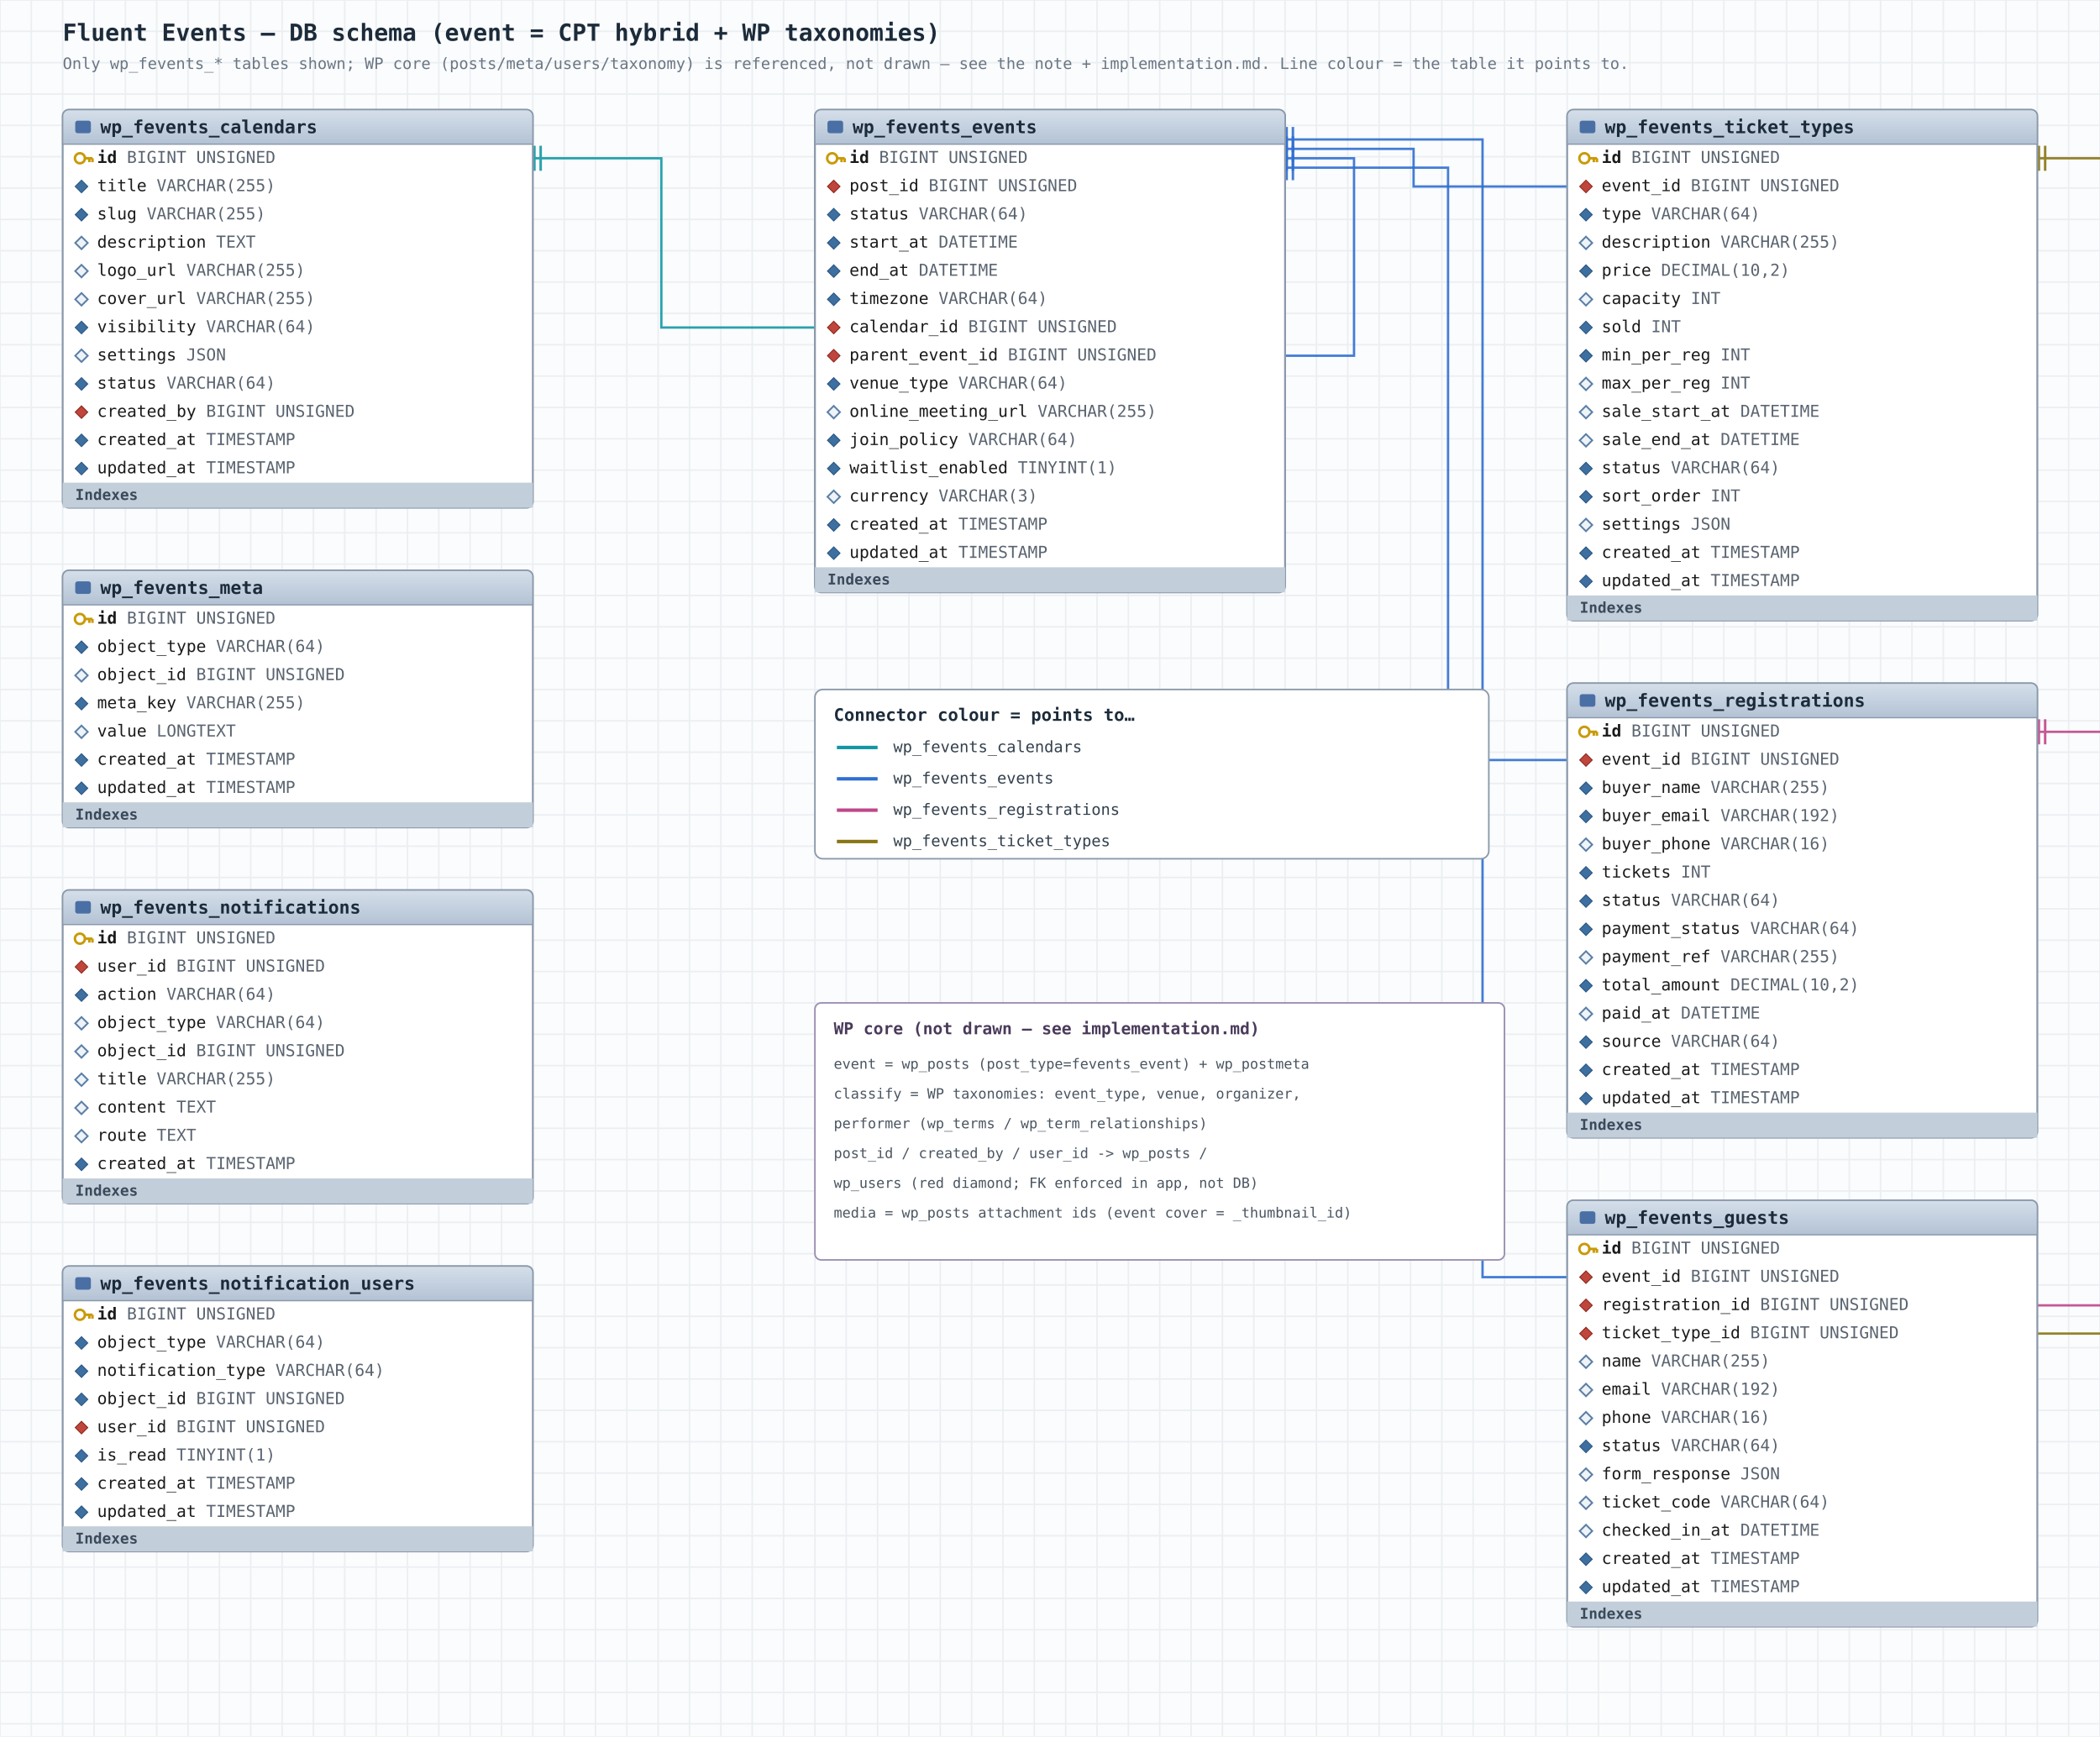
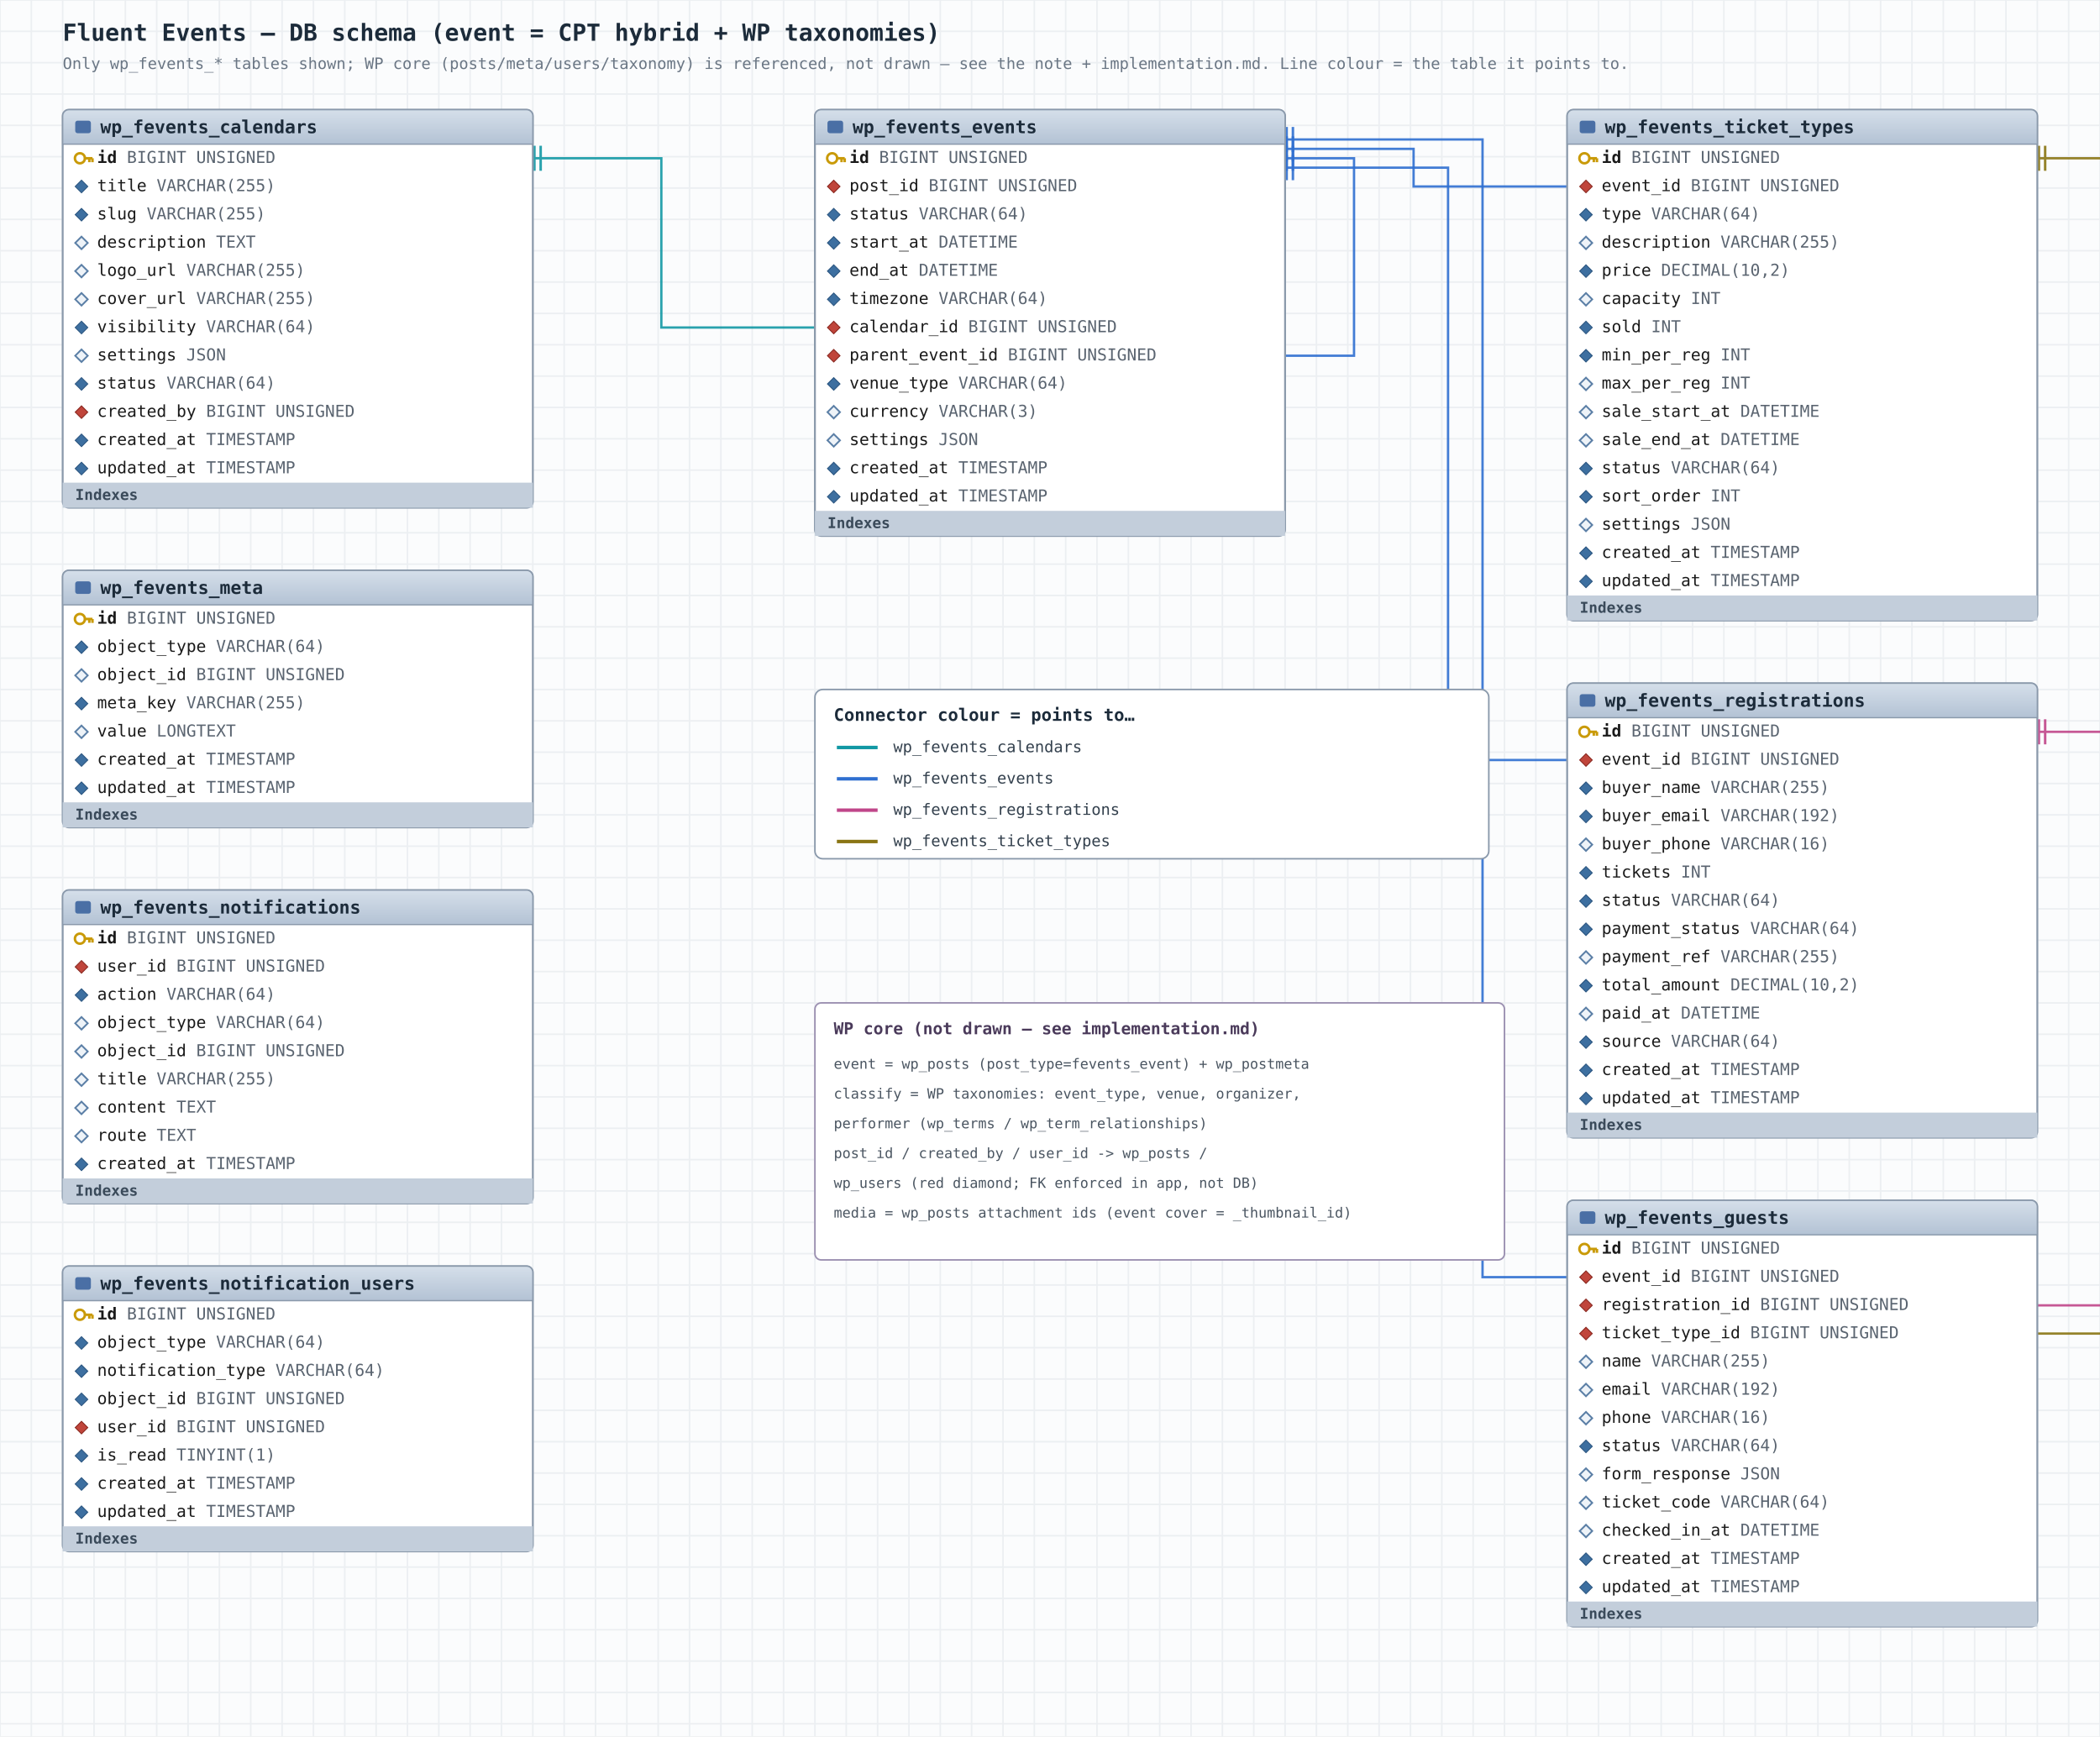
<svg xmlns="http://www.w3.org/2000/svg" width="1340" height="1108" viewBox="0 0 1340 1108" font-family="Menlo,Consolas,monospace">
  <defs>
    <linearGradient id="tb" x1="0" y1="0" x2="0" y2="1">
      <stop offset="0" stop-color="#d5dfea" />
      <stop offset="1" stop-color="#b3c2d4" />
    </linearGradient>
    <linearGradient id="tt" x1="0" y1="0" x2="0" y2="1">
      <stop offset="0" stop-color="#e2daf0" />
      <stop offset="1" stop-color="#cdc0e6" />
    </linearGradient>
    <marker id="cf_c1298a4" markerWidth="22" markerHeight="22" refX="17" refY="11" orient="auto" markerUnits="userSpaceOnUse">
      <path d="M17,11 L3,3 M17,11 L3,11 M17,11 L3,19" fill="none" stroke="#1298a4" stroke-width="1.6" />
    </marker>
    <marker id="one_c1298a4" markerWidth="16" markerHeight="22" refX="12" refY="11" orient="auto" markerUnits="userSpaceOnUse">
      <path d="M7,3 L7,19 M11,3 L11,19" fill="none" stroke="#1298a4" stroke-width="1.6" />
    </marker>
    <marker id="cf_c2f6fd0" markerWidth="22" markerHeight="22" refX="17" refY="11" orient="auto" markerUnits="userSpaceOnUse">
      <path d="M17,11 L3,3 M17,11 L3,11 M17,11 L3,19" fill="none" stroke="#2f6fd0" stroke-width="1.6" />
    </marker>
    <marker id="one_c2f6fd0" markerWidth="16" markerHeight="22" refX="12" refY="11" orient="auto" markerUnits="userSpaceOnUse">
      <path d="M7,3 L7,19 M11,3 L11,19" fill="none" stroke="#2f6fd0" stroke-width="1.6" />
    </marker>
    <marker id="cf_cc0468a" markerWidth="22" markerHeight="22" refX="17" refY="11" orient="auto" markerUnits="userSpaceOnUse">
      <path d="M17,11 L3,3 M17,11 L3,11 M17,11 L3,19" fill="none" stroke="#c0468a" stroke-width="1.6" />
    </marker>
    <marker id="one_cc0468a" markerWidth="16" markerHeight="22" refX="12" refY="11" orient="auto" markerUnits="userSpaceOnUse">
      <path d="M7,3 L7,19 M11,3 L11,19" fill="none" stroke="#c0468a" stroke-width="1.6" />
    </marker>
    <marker id="cf_c8a7514" markerWidth="22" markerHeight="22" refX="17" refY="11" orient="auto" markerUnits="userSpaceOnUse">
      <path d="M17,11 L3,3 M17,11 L3,11 M17,11 L3,19" fill="none" stroke="#8a7514" stroke-width="1.6" />
    </marker>
    <marker id="one_c8a7514" markerWidth="16" markerHeight="22" refX="12" refY="11" orient="auto" markerUnits="userSpaceOnUse">
      <path d="M7,3 L7,19 M11,3 L11,19" fill="none" stroke="#8a7514" stroke-width="1.6" />
    </marker>
  </defs>
  <rect x="0" y="0" width="1340" height="1108" fill="#fbfcfd" />
  <path d="M0,0 V1108 M20,0 V1108 M40,0 V1108 M60,0 V1108 M80,0 V1108 M100,0 V1108 M120,0 V1108 M140,0 V1108 M160,0 V1108 M180,0 V1108 M200,0 V1108 M220,0 V1108 M240,0 V1108 M260,0 V1108 M280,0 V1108 M300,0 V1108 M320,0 V1108 M340,0 V1108 M360,0 V1108 M380,0 V1108 M400,0 V1108 M420,0 V1108 M440,0 V1108 M460,0 V1108 M480,0 V1108 M500,0 V1108 M520,0 V1108 M540,0 V1108 M560,0 V1108 M580,0 V1108 M600,0 V1108 M620,0 V1108 M640,0 V1108 M660,0 V1108 M680,0 V1108 M700,0 V1108 M720,0 V1108 M740,0 V1108 M760,0 V1108 M780,0 V1108 M800,0 V1108 M820,0 V1108 M840,0 V1108 M860,0 V1108 M880,0 V1108 M900,0 V1108 M920,0 V1108 M940,0 V1108 M960,0 V1108 M980,0 V1108 M1000,0 V1108 M1020,0 V1108 M1040,0 V1108 M1060,0 V1108 M1080,0 V1108 M1100,0 V1108 M1120,0 V1108 M1140,0 V1108 M1160,0 V1108 M1180,0 V1108 M1200,0 V1108 M1220,0 V1108 M1240,0 V1108 M1260,0 V1108 M1280,0 V1108 M1300,0 V1108 M1320,0 V1108 M1340,0 V1108 M0,0 H1340 M0,20 H1340 M0,40 H1340 M0,60 H1340 M0,80 H1340 M0,100 H1340 M0,120 H1340 M0,140 H1340 M0,160 H1340 M0,180 H1340 M0,200 H1340 M0,220 H1340 M0,240 H1340 M0,260 H1340 M0,280 H1340 M0,300 H1340 M0,320 H1340 M0,340 H1340 M0,360 H1340 M0,380 H1340 M0,400 H1340 M0,420 H1340 M0,440 H1340 M0,460 H1340 M0,480 H1340 M0,500 H1340 M0,520 H1340 M0,540 H1340 M0,560 H1340 M0,580 H1340 M0,600 H1340 M0,620 H1340 M0,640 H1340 M0,660 H1340 M0,680 H1340 M0,700 H1340 M0,720 H1340 M0,740 H1340 M0,760 H1340 M0,780 H1340 M0,800 H1340 M0,820 H1340 M0,840 H1340 M0,860 H1340 M0,880 H1340 M0,900 H1340 M0,920 H1340 M0,940 H1340 M0,960 H1340 M0,980 H1340 M0,1000 H1340 M0,1020 H1340 M0,1040 H1340 M0,1060 H1340 M0,1080 H1340 M0,1100 H1340" stroke="#eceff2" stroke-width="1" />
  <text x="40" y="26" font-size="15" font-weight="700" fill="#1c2b3a">Fluent Events — DB schema (event = CPT hybrid + WP taxonomies)</text>
  <text x="40" y="44" font-size="10" fill="#6a7684">Only wp_fevents_* tables shown; WP core (posts/meta/users/taxonomy) is referenced, not drawn — see the note + implementation.md. Line colour = the table it points to.</text>
  <path d="M520,209 H422.0 V101 H340" fill="none" stroke="#1298a4" stroke-width="1.5" opacity="0.9" marker-start="url(#cf_c1298a4)" marker-end="url(#one_c1298a4)" />
  <path d="M820,227 H864 V101 H820" fill="none" stroke="#2f6fd0" stroke-width="1.5" opacity="0.9" marker-start="url(#cf_c2f6fd0)" marker-end="url(#one_c2f6fd0)" />
  <path d="M1000,119 H902.0 V95 H820" fill="none" stroke="#2f6fd0" stroke-width="1.5" opacity="0.9" marker-start="url(#cf_c2f6fd0)" marker-end="url(#one_c2f6fd0)" />
  <path d="M1000,485 H924.0 V107 H820" fill="none" stroke="#2f6fd0" stroke-width="1.5" opacity="0.9" marker-start="url(#cf_c2f6fd0)" marker-end="url(#one_c2f6fd0)" />
  <path d="M1000,815 H946.0 V89 H820" fill="none" stroke="#2f6fd0" stroke-width="1.5" opacity="0.9" marker-start="url(#cf_c2f6fd0)" marker-end="url(#one_c2f6fd0)" />
  <path d="M1300,833 H1344 V467 H1300" fill="none" stroke="#c0468a" stroke-width="1.5" opacity="0.9" marker-start="url(#cf_cc0468a)" marker-end="url(#one_cc0468a)" />
  <path d="M1300,851 H1366 V101 H1300" fill="none" stroke="#8a7514" stroke-width="1.5" opacity="0.9" marker-start="url(#cf_c8a7514)" marker-end="url(#one_c8a7514)" />
  <g>
    <rect x="40" y="70" width="300" height="254" rx="4" fill="#fff" stroke="#8a99ab" stroke-width="1.2" />
    <path d="M40,74 a4,4 0 0 1 4,-4 h292 a4,4 0 0 1 4,4 v18 h-300 z" fill="url(#tb)" stroke="#8a99ab" stroke-width="0.8" />
    <rect x="48" y="77" width="10" height="8" rx="1.5" fill="#4a6fa5" />
    <text x="64" y="85" font-size="11.5" font-weight="700" fill="#1c2b3a">wp_fevents_calendars</text>
    <circle cx="51" cy="101" r="3.2" fill="none" stroke="#c99a08" stroke-width="1.6" />
    <path d="M53.5,101 L59,101 M57,101 L57,103.5 M59,101 L59,103.5" stroke="#c99a08" stroke-width="1.6" fill="none" />
    <text x="62" y="104" font-size="10.5" fill="#1a1a1a">
      <tspan font-weight="700">id</tspan>
      <tspan fill="#5a6470">BIGINT UNSIGNED</tspan>
    </text>
    <path d="M52,115 L56,119 L52,123 L48,119 Z" fill="#3d6fa0" stroke="#2a5580" stroke-width="0.6" />
    <text x="62" y="122" font-size="10.5" fill="#1a1a1a">
      <tspan font-weight="400">title</tspan>
      <tspan fill="#5a6470">VARCHAR(255)</tspan>
    </text>
    <path d="M52,133 L56,137 L52,141 L48,137 Z" fill="#3d6fa0" stroke="#2a5580" stroke-width="0.6" />
    <text x="62" y="140" font-size="10.5" fill="#1a1a1a">
      <tspan font-weight="400">slug</tspan>
      <tspan fill="#5a6470">VARCHAR(255)</tspan>
    </text>
    <path d="M52,151 L56,155 L52,159 L48,155 Z" fill="#eef3f8" stroke="#5b7fa6" stroke-width="1.1" />
    <text x="62" y="158" font-size="10.5" fill="#1a1a1a">
      <tspan font-weight="400">description</tspan>
      <tspan fill="#5a6470">TEXT</tspan>
    </text>
    <path d="M52,169 L56,173 L52,177 L48,173 Z" fill="#eef3f8" stroke="#5b7fa6" stroke-width="1.1" />
    <text x="62" y="176" font-size="10.5" fill="#1a1a1a">
      <tspan font-weight="400">logo_url</tspan>
      <tspan fill="#5a6470">VARCHAR(255)</tspan>
    </text>
    <path d="M52,187 L56,191 L52,195 L48,191 Z" fill="#eef3f8" stroke="#5b7fa6" stroke-width="1.1" />
    <text x="62" y="194" font-size="10.5" fill="#1a1a1a">
      <tspan font-weight="400">cover_url</tspan>
      <tspan fill="#5a6470">VARCHAR(255)</tspan>
    </text>
    <path d="M52,205 L56,209 L52,213 L48,209 Z" fill="#3d6fa0" stroke="#2a5580" stroke-width="0.6" />
    <text x="62" y="212" font-size="10.5" fill="#1a1a1a">
      <tspan font-weight="400">visibility</tspan>
      <tspan fill="#5a6470">VARCHAR(64)</tspan>
    </text>
    <path d="M52,223 L56,227 L52,231 L48,227 Z" fill="#eef3f8" stroke="#5b7fa6" stroke-width="1.1" />
    <text x="62" y="230" font-size="10.5" fill="#1a1a1a">
      <tspan font-weight="400">settings</tspan>
      <tspan fill="#5a6470">JSON</tspan>
    </text>
    <path d="M52,241 L56,245 L52,249 L48,245 Z" fill="#3d6fa0" stroke="#2a5580" stroke-width="0.6" />
    <text x="62" y="248" font-size="10.5" fill="#1a1a1a">
      <tspan font-weight="400">status</tspan>
      <tspan fill="#5a6470">VARCHAR(64)</tspan>
    </text>
    <path d="M52,259 L56,263 L52,267 L48,263 Z" fill="#c0453b" stroke="#8a2820" stroke-width="0.6" />
    <text x="62" y="266" font-size="10.5" fill="#1a1a1a">
      <tspan font-weight="400">created_by</tspan>
      <tspan fill="#5a6470">BIGINT UNSIGNED</tspan>
    </text>
    <path d="M52,277 L56,281 L52,285 L48,281 Z" fill="#3d6fa0" stroke="#2a5580" stroke-width="0.6" />
    <text x="62" y="284" font-size="10.5" fill="#1a1a1a">
      <tspan font-weight="400">created_at</tspan>
      <tspan fill="#5a6470">TIMESTAMP</tspan>
    </text>
    <path d="M52,295 L56,299 L52,303 L48,299 Z" fill="#3d6fa0" stroke="#2a5580" stroke-width="0.6" />
    <text x="62" y="302" font-size="10.5" fill="#1a1a1a">
      <tspan font-weight="400">updated_at</tspan>
      <tspan fill="#5a6470">TIMESTAMP</tspan>
    </text>
    <rect x="40" y="308" width="300" height="16" fill="#c3cedb" />
    <text x="48" y="319" font-size="9.5" font-weight="700" fill="#3a4a5a">Indexes</text>
  </g>
  <g>
    <rect x="40" y="364" width="300" height="164" rx="4" fill="#fff" stroke="#8a99ab" stroke-width="1.2" />
    <path d="M40,368 a4,4 0 0 1 4,-4 h292 a4,4 0 0 1 4,4 v18 h-300 z" fill="url(#tb)" stroke="#8a99ab" stroke-width="0.8" />
    <rect x="48" y="371" width="10" height="8" rx="1.5" fill="#4a6fa5" />
    <text x="64" y="379" font-size="11.5" font-weight="700" fill="#1c2b3a">wp_fevents_meta</text>
    <circle cx="51" cy="395" r="3.2" fill="none" stroke="#c99a08" stroke-width="1.6" />
    <path d="M53.5,395 L59,395 M57,395 L57,397.5 M59,395 L59,397.5" stroke="#c99a08" stroke-width="1.6" fill="none" />
    <text x="62" y="398" font-size="10.5" fill="#1a1a1a">
      <tspan font-weight="700">id</tspan>
      <tspan fill="#5a6470">BIGINT UNSIGNED</tspan>
    </text>
    <path d="M52,409 L56,413 L52,417 L48,413 Z" fill="#3d6fa0" stroke="#2a5580" stroke-width="0.6" />
    <text x="62" y="416" font-size="10.5" fill="#1a1a1a">
      <tspan font-weight="400">object_type</tspan>
      <tspan fill="#5a6470">VARCHAR(64)</tspan>
    </text>
    <path d="M52,427 L56,431 L52,435 L48,431 Z" fill="#eef3f8" stroke="#5b7fa6" stroke-width="1.1" />
    <text x="62" y="434" font-size="10.5" fill="#1a1a1a">
      <tspan font-weight="400">object_id</tspan>
      <tspan fill="#5a6470">BIGINT UNSIGNED</tspan>
    </text>
    <path d="M52,445 L56,449 L52,453 L48,449 Z" fill="#3d6fa0" stroke="#2a5580" stroke-width="0.6" />
    <text x="62" y="452" font-size="10.5" fill="#1a1a1a">
      <tspan font-weight="400">meta_key</tspan>
      <tspan fill="#5a6470">VARCHAR(255)</tspan>
    </text>
    <path d="M52,463 L56,467 L52,471 L48,467 Z" fill="#eef3f8" stroke="#5b7fa6" stroke-width="1.1" />
    <text x="62" y="470" font-size="10.5" fill="#1a1a1a">
      <tspan font-weight="400">value</tspan>
      <tspan fill="#5a6470">LONGTEXT</tspan>
    </text>
    <path d="M52,481 L56,485 L52,489 L48,485 Z" fill="#3d6fa0" stroke="#2a5580" stroke-width="0.6" />
    <text x="62" y="488" font-size="10.5" fill="#1a1a1a">
      <tspan font-weight="400">created_at</tspan>
      <tspan fill="#5a6470">TIMESTAMP</tspan>
    </text>
    <path d="M52,499 L56,503 L52,507 L48,503 Z" fill="#3d6fa0" stroke="#2a5580" stroke-width="0.6" />
    <text x="62" y="506" font-size="10.5" fill="#1a1a1a">
      <tspan font-weight="400">updated_at</tspan>
      <tspan fill="#5a6470">TIMESTAMP</tspan>
    </text>
    <rect x="40" y="512" width="300" height="16" fill="#c3cedb" />
    <text x="48" y="523" font-size="9.5" font-weight="700" fill="#3a4a5a">Indexes</text>
  </g>
  <g>
    <rect x="40" y="568" width="300" height="200" rx="4" fill="#fff" stroke="#8a99ab" stroke-width="1.2" />
    <path d="M40,572 a4,4 0 0 1 4,-4 h292 a4,4 0 0 1 4,4 v18 h-300 z" fill="url(#tb)" stroke="#8a99ab" stroke-width="0.8" />
    <rect x="48" y="575" width="10" height="8" rx="1.5" fill="#4a6fa5" />
    <text x="64" y="583" font-size="11.5" font-weight="700" fill="#1c2b3a">wp_fevents_notifications</text>
    <circle cx="51" cy="599" r="3.2" fill="none" stroke="#c99a08" stroke-width="1.6" />
    <path d="M53.5,599 L59,599 M57,599 L57,601.5 M59,599 L59,601.5" stroke="#c99a08" stroke-width="1.6" fill="none" />
    <text x="62" y="602" font-size="10.5" fill="#1a1a1a">
      <tspan font-weight="700">id</tspan>
      <tspan fill="#5a6470">BIGINT UNSIGNED</tspan>
    </text>
    <path d="M52,613 L56,617 L52,621 L48,617 Z" fill="#c0453b" stroke="#8a2820" stroke-width="0.6" />
    <text x="62" y="620" font-size="10.5" fill="#1a1a1a">
      <tspan font-weight="400">user_id</tspan>
      <tspan fill="#5a6470">BIGINT UNSIGNED</tspan>
    </text>
    <path d="M52,631 L56,635 L52,639 L48,635 Z" fill="#3d6fa0" stroke="#2a5580" stroke-width="0.6" />
    <text x="62" y="638" font-size="10.5" fill="#1a1a1a">
      <tspan font-weight="400">action</tspan>
      <tspan fill="#5a6470">VARCHAR(64)</tspan>
    </text>
    <path d="M52,649 L56,653 L52,657 L48,653 Z" fill="#eef3f8" stroke="#5b7fa6" stroke-width="1.1" />
    <text x="62" y="656" font-size="10.5" fill="#1a1a1a">
      <tspan font-weight="400">object_type</tspan>
      <tspan fill="#5a6470">VARCHAR(64)</tspan>
    </text>
    <path d="M52,667 L56,671 L52,675 L48,671 Z" fill="#eef3f8" stroke="#5b7fa6" stroke-width="1.1" />
    <text x="62" y="674" font-size="10.5" fill="#1a1a1a">
      <tspan font-weight="400">object_id</tspan>
      <tspan fill="#5a6470">BIGINT UNSIGNED</tspan>
    </text>
    <path d="M52,685 L56,689 L52,693 L48,689 Z" fill="#eef3f8" stroke="#5b7fa6" stroke-width="1.1" />
    <text x="62" y="692" font-size="10.5" fill="#1a1a1a">
      <tspan font-weight="400">title</tspan>
      <tspan fill="#5a6470">VARCHAR(255)</tspan>
    </text>
    <path d="M52,703 L56,707 L52,711 L48,707 Z" fill="#eef3f8" stroke="#5b7fa6" stroke-width="1.1" />
    <text x="62" y="710" font-size="10.5" fill="#1a1a1a">
      <tspan font-weight="400">content</tspan>
      <tspan fill="#5a6470">TEXT</tspan>
    </text>
    <path d="M52,721 L56,725 L52,729 L48,725 Z" fill="#eef3f8" stroke="#5b7fa6" stroke-width="1.1" />
    <text x="62" y="728" font-size="10.5" fill="#1a1a1a">
      <tspan font-weight="400">route</tspan>
      <tspan fill="#5a6470">TEXT</tspan>
    </text>
    <path d="M52,739 L56,743 L52,747 L48,743 Z" fill="#3d6fa0" stroke="#2a5580" stroke-width="0.6" />
    <text x="62" y="746" font-size="10.5" fill="#1a1a1a">
      <tspan font-weight="400">created_at</tspan>
      <tspan fill="#5a6470">TIMESTAMP</tspan>
    </text>
    <rect x="40" y="752" width="300" height="16" fill="#c3cedb" />
    <text x="48" y="763" font-size="9.5" font-weight="700" fill="#3a4a5a">Indexes</text>
  </g>
  <g>
    <rect x="40" y="808" width="300" height="182" rx="4" fill="#fff" stroke="#8a99ab" stroke-width="1.2" />
    <path d="M40,812 a4,4 0 0 1 4,-4 h292 a4,4 0 0 1 4,4 v18 h-300 z" fill="url(#tb)" stroke="#8a99ab" stroke-width="0.8" />
    <rect x="48" y="815" width="10" height="8" rx="1.5" fill="#4a6fa5" />
    <text x="64" y="823" font-size="11.5" font-weight="700" fill="#1c2b3a">wp_fevents_notification_users</text>
    <circle cx="51" cy="839" r="3.2" fill="none" stroke="#c99a08" stroke-width="1.6" />
    <path d="M53.5,839 L59,839 M57,839 L57,841.5 M59,839 L59,841.5" stroke="#c99a08" stroke-width="1.6" fill="none" />
    <text x="62" y="842" font-size="10.5" fill="#1a1a1a">
      <tspan font-weight="700">id</tspan>
      <tspan fill="#5a6470">BIGINT UNSIGNED</tspan>
    </text>
    <path d="M52,853 L56,857 L52,861 L48,857 Z" fill="#3d6fa0" stroke="#2a5580" stroke-width="0.6" />
    <text x="62" y="860" font-size="10.5" fill="#1a1a1a">
      <tspan font-weight="400">object_type</tspan>
      <tspan fill="#5a6470">VARCHAR(64)</tspan>
    </text>
    <path d="M52,871 L56,875 L52,879 L48,875 Z" fill="#3d6fa0" stroke="#2a5580" stroke-width="0.6" />
    <text x="62" y="878" font-size="10.5" fill="#1a1a1a">
      <tspan font-weight="400">notification_type</tspan>
      <tspan fill="#5a6470">VARCHAR(64)</tspan>
    </text>
    <path d="M52,889 L56,893 L52,897 L48,893 Z" fill="#3d6fa0" stroke="#2a5580" stroke-width="0.6" />
    <text x="62" y="896" font-size="10.5" fill="#1a1a1a">
      <tspan font-weight="400">object_id</tspan>
      <tspan fill="#5a6470">BIGINT UNSIGNED</tspan>
    </text>
    <path d="M52,907 L56,911 L52,915 L48,911 Z" fill="#c0453b" stroke="#8a2820" stroke-width="0.6" />
    <text x="62" y="914" font-size="10.5" fill="#1a1a1a">
      <tspan font-weight="400">user_id</tspan>
      <tspan fill="#5a6470">BIGINT UNSIGNED</tspan>
    </text>
    <path d="M52,925 L56,929 L52,933 L48,929 Z" fill="#3d6fa0" stroke="#2a5580" stroke-width="0.6" />
    <text x="62" y="932" font-size="10.5" fill="#1a1a1a">
      <tspan font-weight="400">is_read</tspan>
      <tspan fill="#5a6470">TINYINT(1)</tspan>
    </text>
    <path d="M52,943 L56,947 L52,951 L48,947 Z" fill="#3d6fa0" stroke="#2a5580" stroke-width="0.6" />
    <text x="62" y="950" font-size="10.5" fill="#1a1a1a">
      <tspan font-weight="400">created_at</tspan>
      <tspan fill="#5a6470">TIMESTAMP</tspan>
    </text>
    <path d="M52,961 L56,965 L52,969 L48,965 Z" fill="#3d6fa0" stroke="#2a5580" stroke-width="0.6" />
    <text x="62" y="968" font-size="10.5" fill="#1a1a1a">
      <tspan font-weight="400">updated_at</tspan>
      <tspan fill="#5a6470">TIMESTAMP</tspan>
    </text>
    <rect x="40" y="974" width="300" height="16" fill="#c3cedb" />
    <text x="48" y="985" font-size="9.5" font-weight="700" fill="#3a4a5a">Indexes</text>
  </g>
  <g>
-     <rect x="520" y="70" width="300" height="308" rx="4" fill="#fff" stroke="#8a99ab" stroke-width="1.2" />
+     <rect x="520" y="70" width="300" height="272" rx="4" fill="#fff" stroke="#8a99ab" stroke-width="1.2" />
    <path d="M520,74 a4,4 0 0 1 4,-4 h292 a4,4 0 0 1 4,4 v18 h-300 z" fill="url(#tb)" stroke="#8a99ab" stroke-width="0.8" />
    <rect x="528" y="77" width="10" height="8" rx="1.5" fill="#4a6fa5" />
    <text x="544" y="85" font-size="11.5" font-weight="700" fill="#1c2b3a">wp_fevents_events</text>
    <circle cx="531" cy="101" r="3.2" fill="none" stroke="#c99a08" stroke-width="1.6" />
    <path d="M533.5,101 L539,101 M537,101 L537,103.5 M539,101 L539,103.5" stroke="#c99a08" stroke-width="1.6" fill="none" />
    <text x="542" y="104" font-size="10.5" fill="#1a1a1a">
      <tspan font-weight="700">id</tspan>
      <tspan fill="#5a6470">BIGINT UNSIGNED</tspan>
    </text>
    <path d="M532,115 L536,119 L532,123 L528,119 Z" fill="#c0453b" stroke="#8a2820" stroke-width="0.6" />
    <text x="542" y="122" font-size="10.5" fill="#1a1a1a">
      <tspan font-weight="400">post_id</tspan>
      <tspan fill="#5a6470">BIGINT UNSIGNED</tspan>
    </text>
    <path d="M532,133 L536,137 L532,141 L528,137 Z" fill="#3d6fa0" stroke="#2a5580" stroke-width="0.6" />
    <text x="542" y="140" font-size="10.5" fill="#1a1a1a">
      <tspan font-weight="400">status</tspan>
      <tspan fill="#5a6470">VARCHAR(64)</tspan>
    </text>
    <path d="M532,151 L536,155 L532,159 L528,155 Z" fill="#3d6fa0" stroke="#2a5580" stroke-width="0.6" />
    <text x="542" y="158" font-size="10.5" fill="#1a1a1a">
      <tspan font-weight="400">start_at</tspan>
      <tspan fill="#5a6470">DATETIME</tspan>
    </text>
    <path d="M532,169 L536,173 L532,177 L528,173 Z" fill="#3d6fa0" stroke="#2a5580" stroke-width="0.6" />
    <text x="542" y="176" font-size="10.5" fill="#1a1a1a">
      <tspan font-weight="400">end_at</tspan>
      <tspan fill="#5a6470">DATETIME</tspan>
    </text>
    <path d="M532,187 L536,191 L532,195 L528,191 Z" fill="#3d6fa0" stroke="#2a5580" stroke-width="0.6" />
    <text x="542" y="194" font-size="10.5" fill="#1a1a1a">
      <tspan font-weight="400">timezone</tspan>
      <tspan fill="#5a6470">VARCHAR(64)</tspan>
    </text>
    <path d="M532,205 L536,209 L532,213 L528,209 Z" fill="#c0453b" stroke="#8a2820" stroke-width="0.6" />
    <text x="542" y="212" font-size="10.5" fill="#1a1a1a">
      <tspan font-weight="400">calendar_id</tspan>
      <tspan fill="#5a6470">BIGINT UNSIGNED</tspan>
    </text>
    <path d="M532,223 L536,227 L532,231 L528,227 Z" fill="#c0453b" stroke="#8a2820" stroke-width="0.6" />
    <text x="542" y="230" font-size="10.5" fill="#1a1a1a">
      <tspan font-weight="400">parent_event_id</tspan>
      <tspan fill="#5a6470">BIGINT UNSIGNED</tspan>
    </text>
    <path d="M532,241 L536,245 L532,249 L528,245 Z" fill="#3d6fa0" stroke="#2a5580" stroke-width="0.6" />
    <text x="542" y="248" font-size="10.5" fill="#1a1a1a">
      <tspan font-weight="400">venue_type</tspan>
      <tspan fill="#5a6470">VARCHAR(64)</tspan>
    </text>
    <path d="M532,259 L536,263 L532,267 L528,263 Z" fill="#eef3f8" stroke="#5b7fa6" stroke-width="1.1" />
    <text x="542" y="266" font-size="10.5" fill="#1a1a1a">
-       <tspan font-weight="400">online_meeting_url</tspan>
-       <tspan fill="#5a6470">VARCHAR(255)</tspan>
-     </text>
-     <path d="M532,277 L536,281 L532,285 L528,281 Z" fill="#3d6fa0" stroke="#2a5580" stroke-width="0.6" />
+       <tspan font-weight="400">currency</tspan>
+       <tspan fill="#5a6470">VARCHAR(3)</tspan>
+     </text>
+     <path d="M532,277 L536,281 L532,285 L528,281 Z" fill="#eef3f8" stroke="#5b7fa6" stroke-width="1.1" />
    <text x="542" y="284" font-size="10.5" fill="#1a1a1a">
-       <tspan font-weight="400">join_policy</tspan>
-       <tspan fill="#5a6470">VARCHAR(64)</tspan>
+       <tspan font-weight="400">settings</tspan>
+       <tspan fill="#5a6470">JSON</tspan>
    </text>
    <path d="M532,295 L536,299 L532,303 L528,299 Z" fill="#3d6fa0" stroke="#2a5580" stroke-width="0.6" />
    <text x="542" y="302" font-size="10.5" fill="#1a1a1a">
-       <tspan font-weight="400">waitlist_enabled</tspan>
-       <tspan fill="#5a6470">TINYINT(1)</tspan>
-     </text>
-     <path d="M532,313 L536,317 L532,321 L528,317 Z" fill="#eef3f8" stroke="#5b7fa6" stroke-width="1.1" />
+       <tspan font-weight="400">created_at</tspan>
+       <tspan fill="#5a6470">TIMESTAMP</tspan>
+     </text>
+     <path d="M532,313 L536,317 L532,321 L528,317 Z" fill="#3d6fa0" stroke="#2a5580" stroke-width="0.6" />
    <text x="542" y="320" font-size="10.5" fill="#1a1a1a">
-       <tspan font-weight="400">currency</tspan>
-       <tspan fill="#5a6470">VARCHAR(3)</tspan>
-     </text>
-     <path d="M532,331 L536,335 L532,339 L528,335 Z" fill="#3d6fa0" stroke="#2a5580" stroke-width="0.6" />
-     <text x="542" y="338" font-size="10.5" fill="#1a1a1a">
-       <tspan font-weight="400">created_at</tspan>
-       <tspan fill="#5a6470">TIMESTAMP</tspan>
-     </text>
-     <path d="M532,349 L536,353 L532,357 L528,353 Z" fill="#3d6fa0" stroke="#2a5580" stroke-width="0.6" />
-     <text x="542" y="356" font-size="10.5" fill="#1a1a1a">
      <tspan font-weight="400">updated_at</tspan>
      <tspan fill="#5a6470">TIMESTAMP</tspan>
    </text>
-     <rect x="520" y="362" width="300" height="16" fill="#c3cedb" />
-     <text x="528" y="373" font-size="9.5" font-weight="700" fill="#3a4a5a">Indexes</text>
+     <rect x="520" y="326" width="300" height="16" fill="#c3cedb" />
+     <text x="528" y="337" font-size="9.5" font-weight="700" fill="#3a4a5a">Indexes</text>
  </g>
  <g>
    <rect x="1000" y="70" width="300" height="326" rx="4" fill="#fff" stroke="#8a99ab" stroke-width="1.2" />
    <path d="M1000,74 a4,4 0 0 1 4,-4 h292 a4,4 0 0 1 4,4 v18 h-300 z" fill="url(#tb)" stroke="#8a99ab" stroke-width="0.8" />
    <rect x="1008" y="77" width="10" height="8" rx="1.5" fill="#4a6fa5" />
    <text x="1024" y="85" font-size="11.5" font-weight="700" fill="#1c2b3a">wp_fevents_ticket_types</text>
    <circle cx="1011" cy="101" r="3.2" fill="none" stroke="#c99a08" stroke-width="1.6" />
    <path d="M1013.5,101 L1019,101 M1017,101 L1017,103.5 M1019,101 L1019,103.5" stroke="#c99a08" stroke-width="1.6" fill="none" />
    <text x="1022" y="104" font-size="10.5" fill="#1a1a1a">
      <tspan font-weight="700">id</tspan>
      <tspan fill="#5a6470">BIGINT UNSIGNED</tspan>
    </text>
    <path d="M1012,115 L1016,119 L1012,123 L1008,119 Z" fill="#c0453b" stroke="#8a2820" stroke-width="0.6" />
    <text x="1022" y="122" font-size="10.5" fill="#1a1a1a">
      <tspan font-weight="400">event_id</tspan>
      <tspan fill="#5a6470">BIGINT UNSIGNED</tspan>
    </text>
    <path d="M1012,133 L1016,137 L1012,141 L1008,137 Z" fill="#3d6fa0" stroke="#2a5580" stroke-width="0.6" />
    <text x="1022" y="140" font-size="10.5" fill="#1a1a1a">
      <tspan font-weight="400">type</tspan>
      <tspan fill="#5a6470">VARCHAR(64)</tspan>
    </text>
    <path d="M1012,151 L1016,155 L1012,159 L1008,155 Z" fill="#eef3f8" stroke="#5b7fa6" stroke-width="1.1" />
    <text x="1022" y="158" font-size="10.5" fill="#1a1a1a">
      <tspan font-weight="400">description</tspan>
      <tspan fill="#5a6470">VARCHAR(255)</tspan>
    </text>
    <path d="M1012,169 L1016,173 L1012,177 L1008,173 Z" fill="#3d6fa0" stroke="#2a5580" stroke-width="0.6" />
    <text x="1022" y="176" font-size="10.5" fill="#1a1a1a">
      <tspan font-weight="400">price</tspan>
      <tspan fill="#5a6470">DECIMAL(10,2)</tspan>
    </text>
    <path d="M1012,187 L1016,191 L1012,195 L1008,191 Z" fill="#eef3f8" stroke="#5b7fa6" stroke-width="1.1" />
    <text x="1022" y="194" font-size="10.5" fill="#1a1a1a">
      <tspan font-weight="400">capacity</tspan>
      <tspan fill="#5a6470">INT</tspan>
    </text>
    <path d="M1012,205 L1016,209 L1012,213 L1008,209 Z" fill="#3d6fa0" stroke="#2a5580" stroke-width="0.6" />
    <text x="1022" y="212" font-size="10.5" fill="#1a1a1a">
      <tspan font-weight="400">sold</tspan>
      <tspan fill="#5a6470">INT</tspan>
    </text>
    <path d="M1012,223 L1016,227 L1012,231 L1008,227 Z" fill="#3d6fa0" stroke="#2a5580" stroke-width="0.6" />
    <text x="1022" y="230" font-size="10.5" fill="#1a1a1a">
      <tspan font-weight="400">min_per_reg</tspan>
      <tspan fill="#5a6470">INT</tspan>
    </text>
    <path d="M1012,241 L1016,245 L1012,249 L1008,245 Z" fill="#eef3f8" stroke="#5b7fa6" stroke-width="1.1" />
    <text x="1022" y="248" font-size="10.5" fill="#1a1a1a">
      <tspan font-weight="400">max_per_reg</tspan>
      <tspan fill="#5a6470">INT</tspan>
    </text>
    <path d="M1012,259 L1016,263 L1012,267 L1008,263 Z" fill="#eef3f8" stroke="#5b7fa6" stroke-width="1.1" />
    <text x="1022" y="266" font-size="10.5" fill="#1a1a1a">
      <tspan font-weight="400">sale_start_at</tspan>
      <tspan fill="#5a6470">DATETIME</tspan>
    </text>
    <path d="M1012,277 L1016,281 L1012,285 L1008,281 Z" fill="#eef3f8" stroke="#5b7fa6" stroke-width="1.1" />
    <text x="1022" y="284" font-size="10.5" fill="#1a1a1a">
      <tspan font-weight="400">sale_end_at</tspan>
      <tspan fill="#5a6470">DATETIME</tspan>
    </text>
    <path d="M1012,295 L1016,299 L1012,303 L1008,299 Z" fill="#3d6fa0" stroke="#2a5580" stroke-width="0.6" />
    <text x="1022" y="302" font-size="10.5" fill="#1a1a1a">
      <tspan font-weight="400">status</tspan>
      <tspan fill="#5a6470">VARCHAR(64)</tspan>
    </text>
    <path d="M1012,313 L1016,317 L1012,321 L1008,317 Z" fill="#3d6fa0" stroke="#2a5580" stroke-width="0.6" />
    <text x="1022" y="320" font-size="10.5" fill="#1a1a1a">
      <tspan font-weight="400">sort_order</tspan>
      <tspan fill="#5a6470">INT</tspan>
    </text>
    <path d="M1012,331 L1016,335 L1012,339 L1008,335 Z" fill="#eef3f8" stroke="#5b7fa6" stroke-width="1.1" />
    <text x="1022" y="338" font-size="10.5" fill="#1a1a1a">
      <tspan font-weight="400">settings</tspan>
      <tspan fill="#5a6470">JSON</tspan>
    </text>
    <path d="M1012,349 L1016,353 L1012,357 L1008,353 Z" fill="#3d6fa0" stroke="#2a5580" stroke-width="0.6" />
    <text x="1022" y="356" font-size="10.5" fill="#1a1a1a">
      <tspan font-weight="400">created_at</tspan>
      <tspan fill="#5a6470">TIMESTAMP</tspan>
    </text>
    <path d="M1012,367 L1016,371 L1012,375 L1008,371 Z" fill="#3d6fa0" stroke="#2a5580" stroke-width="0.6" />
    <text x="1022" y="374" font-size="10.5" fill="#1a1a1a">
      <tspan font-weight="400">updated_at</tspan>
      <tspan fill="#5a6470">TIMESTAMP</tspan>
    </text>
    <rect x="1000" y="380" width="300" height="16" fill="#c3cedb" />
    <text x="1008" y="391" font-size="9.5" font-weight="700" fill="#3a4a5a">Indexes</text>
  </g>
  <g>
    <rect x="1000" y="436" width="300" height="290" rx="4" fill="#fff" stroke="#8a99ab" stroke-width="1.2" />
    <path d="M1000,440 a4,4 0 0 1 4,-4 h292 a4,4 0 0 1 4,4 v18 h-300 z" fill="url(#tb)" stroke="#8a99ab" stroke-width="0.8" />
    <rect x="1008" y="443" width="10" height="8" rx="1.5" fill="#4a6fa5" />
    <text x="1024" y="451" font-size="11.5" font-weight="700" fill="#1c2b3a">wp_fevents_registrations</text>
    <circle cx="1011" cy="467" r="3.2" fill="none" stroke="#c99a08" stroke-width="1.6" />
    <path d="M1013.5,467 L1019,467 M1017,467 L1017,469.5 M1019,467 L1019,469.5" stroke="#c99a08" stroke-width="1.6" fill="none" />
    <text x="1022" y="470" font-size="10.5" fill="#1a1a1a">
      <tspan font-weight="700">id</tspan>
      <tspan fill="#5a6470">BIGINT UNSIGNED</tspan>
    </text>
    <path d="M1012,481 L1016,485 L1012,489 L1008,485 Z" fill="#c0453b" stroke="#8a2820" stroke-width="0.6" />
    <text x="1022" y="488" font-size="10.5" fill="#1a1a1a">
      <tspan font-weight="400">event_id</tspan>
      <tspan fill="#5a6470">BIGINT UNSIGNED</tspan>
    </text>
    <path d="M1012,499 L1016,503 L1012,507 L1008,503 Z" fill="#3d6fa0" stroke="#2a5580" stroke-width="0.6" />
    <text x="1022" y="506" font-size="10.5" fill="#1a1a1a">
      <tspan font-weight="400">buyer_name</tspan>
      <tspan fill="#5a6470">VARCHAR(255)</tspan>
    </text>
    <path d="M1012,517 L1016,521 L1012,525 L1008,521 Z" fill="#3d6fa0" stroke="#2a5580" stroke-width="0.6" />
    <text x="1022" y="524" font-size="10.5" fill="#1a1a1a">
      <tspan font-weight="400">buyer_email</tspan>
      <tspan fill="#5a6470">VARCHAR(192)</tspan>
    </text>
    <path d="M1012,535 L1016,539 L1012,543 L1008,539 Z" fill="#eef3f8" stroke="#5b7fa6" stroke-width="1.1" />
    <text x="1022" y="542" font-size="10.5" fill="#1a1a1a">
      <tspan font-weight="400">buyer_phone</tspan>
      <tspan fill="#5a6470">VARCHAR(16)</tspan>
    </text>
    <path d="M1012,553 L1016,557 L1012,561 L1008,557 Z" fill="#3d6fa0" stroke="#2a5580" stroke-width="0.6" />
    <text x="1022" y="560" font-size="10.5" fill="#1a1a1a">
      <tspan font-weight="400">tickets</tspan>
      <tspan fill="#5a6470">INT</tspan>
    </text>
    <path d="M1012,571 L1016,575 L1012,579 L1008,575 Z" fill="#3d6fa0" stroke="#2a5580" stroke-width="0.6" />
    <text x="1022" y="578" font-size="10.5" fill="#1a1a1a">
      <tspan font-weight="400">status</tspan>
      <tspan fill="#5a6470">VARCHAR(64)</tspan>
    </text>
    <path d="M1012,589 L1016,593 L1012,597 L1008,593 Z" fill="#3d6fa0" stroke="#2a5580" stroke-width="0.6" />
    <text x="1022" y="596" font-size="10.5" fill="#1a1a1a">
      <tspan font-weight="400">payment_status</tspan>
      <tspan fill="#5a6470">VARCHAR(64)</tspan>
    </text>
    <path d="M1012,607 L1016,611 L1012,615 L1008,611 Z" fill="#eef3f8" stroke="#5b7fa6" stroke-width="1.1" />
    <text x="1022" y="614" font-size="10.5" fill="#1a1a1a">
      <tspan font-weight="400">payment_ref</tspan>
      <tspan fill="#5a6470">VARCHAR(255)</tspan>
    </text>
    <path d="M1012,625 L1016,629 L1012,633 L1008,629 Z" fill="#3d6fa0" stroke="#2a5580" stroke-width="0.6" />
    <text x="1022" y="632" font-size="10.5" fill="#1a1a1a">
      <tspan font-weight="400">total_amount</tspan>
      <tspan fill="#5a6470">DECIMAL(10,2)</tspan>
    </text>
    <path d="M1012,643 L1016,647 L1012,651 L1008,647 Z" fill="#eef3f8" stroke="#5b7fa6" stroke-width="1.1" />
    <text x="1022" y="650" font-size="10.5" fill="#1a1a1a">
      <tspan font-weight="400">paid_at</tspan>
      <tspan fill="#5a6470">DATETIME</tspan>
    </text>
    <path d="M1012,661 L1016,665 L1012,669 L1008,665 Z" fill="#3d6fa0" stroke="#2a5580" stroke-width="0.6" />
    <text x="1022" y="668" font-size="10.5" fill="#1a1a1a">
      <tspan font-weight="400">source</tspan>
      <tspan fill="#5a6470">VARCHAR(64)</tspan>
    </text>
    <path d="M1012,679 L1016,683 L1012,687 L1008,683 Z" fill="#3d6fa0" stroke="#2a5580" stroke-width="0.6" />
    <text x="1022" y="686" font-size="10.5" fill="#1a1a1a">
      <tspan font-weight="400">created_at</tspan>
      <tspan fill="#5a6470">TIMESTAMP</tspan>
    </text>
    <path d="M1012,697 L1016,701 L1012,705 L1008,701 Z" fill="#3d6fa0" stroke="#2a5580" stroke-width="0.6" />
    <text x="1022" y="704" font-size="10.5" fill="#1a1a1a">
      <tspan font-weight="400">updated_at</tspan>
      <tspan fill="#5a6470">TIMESTAMP</tspan>
    </text>
    <rect x="1000" y="710" width="300" height="16" fill="#c3cedb" />
    <text x="1008" y="721" font-size="9.5" font-weight="700" fill="#3a4a5a">Indexes</text>
  </g>
  <g>
    <rect x="1000" y="766" width="300" height="272" rx="4" fill="#fff" stroke="#8a99ab" stroke-width="1.2" />
    <path d="M1000,770 a4,4 0 0 1 4,-4 h292 a4,4 0 0 1 4,4 v18 h-300 z" fill="url(#tb)" stroke="#8a99ab" stroke-width="0.8" />
    <rect x="1008" y="773" width="10" height="8" rx="1.5" fill="#4a6fa5" />
    <text x="1024" y="781" font-size="11.5" font-weight="700" fill="#1c2b3a">wp_fevents_guests</text>
    <circle cx="1011" cy="797" r="3.2" fill="none" stroke="#c99a08" stroke-width="1.6" />
    <path d="M1013.5,797 L1019,797 M1017,797 L1017,799.5 M1019,797 L1019,799.5" stroke="#c99a08" stroke-width="1.6" fill="none" />
    <text x="1022" y="800" font-size="10.5" fill="#1a1a1a">
      <tspan font-weight="700">id</tspan>
      <tspan fill="#5a6470">BIGINT UNSIGNED</tspan>
    </text>
    <path d="M1012,811 L1016,815 L1012,819 L1008,815 Z" fill="#c0453b" stroke="#8a2820" stroke-width="0.6" />
    <text x="1022" y="818" font-size="10.5" fill="#1a1a1a">
      <tspan font-weight="400">event_id</tspan>
      <tspan fill="#5a6470">BIGINT UNSIGNED</tspan>
    </text>
    <path d="M1012,829 L1016,833 L1012,837 L1008,833 Z" fill="#c0453b" stroke="#8a2820" stroke-width="0.6" />
    <text x="1022" y="836" font-size="10.5" fill="#1a1a1a">
      <tspan font-weight="400">registration_id</tspan>
      <tspan fill="#5a6470">BIGINT UNSIGNED</tspan>
    </text>
    <path d="M1012,847 L1016,851 L1012,855 L1008,851 Z" fill="#c0453b" stroke="#8a2820" stroke-width="0.6" />
    <text x="1022" y="854" font-size="10.5" fill="#1a1a1a">
      <tspan font-weight="400">ticket_type_id</tspan>
      <tspan fill="#5a6470">BIGINT UNSIGNED</tspan>
    </text>
    <path d="M1012,865 L1016,869 L1012,873 L1008,869 Z" fill="#eef3f8" stroke="#5b7fa6" stroke-width="1.1" />
    <text x="1022" y="872" font-size="10.5" fill="#1a1a1a">
      <tspan font-weight="400">name</tspan>
      <tspan fill="#5a6470">VARCHAR(255)</tspan>
    </text>
    <path d="M1012,883 L1016,887 L1012,891 L1008,887 Z" fill="#eef3f8" stroke="#5b7fa6" stroke-width="1.1" />
    <text x="1022" y="890" font-size="10.5" fill="#1a1a1a">
      <tspan font-weight="400">email</tspan>
      <tspan fill="#5a6470">VARCHAR(192)</tspan>
    </text>
    <path d="M1012,901 L1016,905 L1012,909 L1008,905 Z" fill="#eef3f8" stroke="#5b7fa6" stroke-width="1.1" />
    <text x="1022" y="908" font-size="10.5" fill="#1a1a1a">
      <tspan font-weight="400">phone</tspan>
      <tspan fill="#5a6470">VARCHAR(16)</tspan>
    </text>
    <path d="M1012,919 L1016,923 L1012,927 L1008,923 Z" fill="#3d6fa0" stroke="#2a5580" stroke-width="0.6" />
    <text x="1022" y="926" font-size="10.5" fill="#1a1a1a">
      <tspan font-weight="400">status</tspan>
      <tspan fill="#5a6470">VARCHAR(64)</tspan>
    </text>
    <path d="M1012,937 L1016,941 L1012,945 L1008,941 Z" fill="#eef3f8" stroke="#5b7fa6" stroke-width="1.1" />
    <text x="1022" y="944" font-size="10.5" fill="#1a1a1a">
      <tspan font-weight="400">form_response</tspan>
      <tspan fill="#5a6470">JSON</tspan>
    </text>
    <path d="M1012,955 L1016,959 L1012,963 L1008,959 Z" fill="#eef3f8" stroke="#5b7fa6" stroke-width="1.1" />
    <text x="1022" y="962" font-size="10.5" fill="#1a1a1a">
      <tspan font-weight="400">ticket_code</tspan>
      <tspan fill="#5a6470">VARCHAR(64)</tspan>
    </text>
    <path d="M1012,973 L1016,977 L1012,981 L1008,977 Z" fill="#eef3f8" stroke="#5b7fa6" stroke-width="1.1" />
    <text x="1022" y="980" font-size="10.5" fill="#1a1a1a">
      <tspan font-weight="400">checked_in_at</tspan>
      <tspan fill="#5a6470">DATETIME</tspan>
    </text>
    <path d="M1012,991 L1016,995 L1012,999 L1008,995 Z" fill="#3d6fa0" stroke="#2a5580" stroke-width="0.6" />
    <text x="1022" y="998" font-size="10.5" fill="#1a1a1a">
      <tspan font-weight="400">created_at</tspan>
      <tspan fill="#5a6470">TIMESTAMP</tspan>
    </text>
    <path d="M1012,1009 L1016,1013 L1012,1017 L1008,1013 Z" fill="#3d6fa0" stroke="#2a5580" stroke-width="0.6" />
    <text x="1022" y="1016" font-size="10.5" fill="#1a1a1a">
      <tspan font-weight="400">updated_at</tspan>
      <tspan fill="#5a6470">TIMESTAMP</tspan>
    </text>
    <rect x="1000" y="1022" width="300" height="16" fill="#c3cedb" />
    <text x="1008" y="1033" font-size="9.5" font-weight="700" fill="#3a4a5a">Indexes</text>
  </g>
  <g>
    <rect x="520" y="440" width="430" height="108" rx="5" fill="#fff" stroke="#8a99ab" stroke-width="1" />
    <text x="532" y="460" font-size="11" font-weight="700" fill="#1c2b3a">Connector colour = points to…</text>
    <path d="M534,477 h26" stroke="#1298a4" stroke-width="2.2" />
    <text x="570" y="480" font-size="10" fill="#33404d">wp_fevents_calendars</text>
    <path d="M534,497 h26" stroke="#2f6fd0" stroke-width="2.2" />
    <text x="570" y="500" font-size="10" fill="#33404d">wp_fevents_events</text>
    <path d="M534,517 h26" stroke="#c0468a" stroke-width="2.2" />
    <text x="570" y="520" font-size="10" fill="#33404d">wp_fevents_registrations</text>
    <path d="M534,537 h26" stroke="#8a7514" stroke-width="2.2" />
    <text x="570" y="540" font-size="10" fill="#33404d">wp_fevents_ticket_types</text>
  </g>
  <g>
    <rect x="520" y="640" width="440" height="164" rx="4" fill="#fff" stroke="#9a8fb0" stroke-width="1" />
    <text x="532" y="660" font-size="10.5" font-weight="700" fill="#4a3a5a">WP core (not drawn — see implementation.md)</text>
    <text x="532" y="682" font-size="9" fill="#4a5561">event   = wp_posts (post_type=fevents_event) + wp_postmeta</text>
    <text x="532" y="701" font-size="9" fill="#4a5561">classify = WP taxonomies: event_type, venue, organizer,</text>
    <text x="532" y="720" font-size="9" fill="#4a5561">           performer  (wp_terms / wp_term_relationships)</text>
    <text x="532" y="739" font-size="9" fill="#4a5561">post_id / created_by / user_id  -&gt;  wp_posts /</text>
    <text x="532" y="758" font-size="9" fill="#4a5561">           wp_users   (red diamond; FK enforced in app, not DB)</text>
    <text x="532" y="777" font-size="9" fill="#4a5561">media    = wp_posts attachment ids (event cover = _thumbnail_id)</text>
  </g>
</svg>
